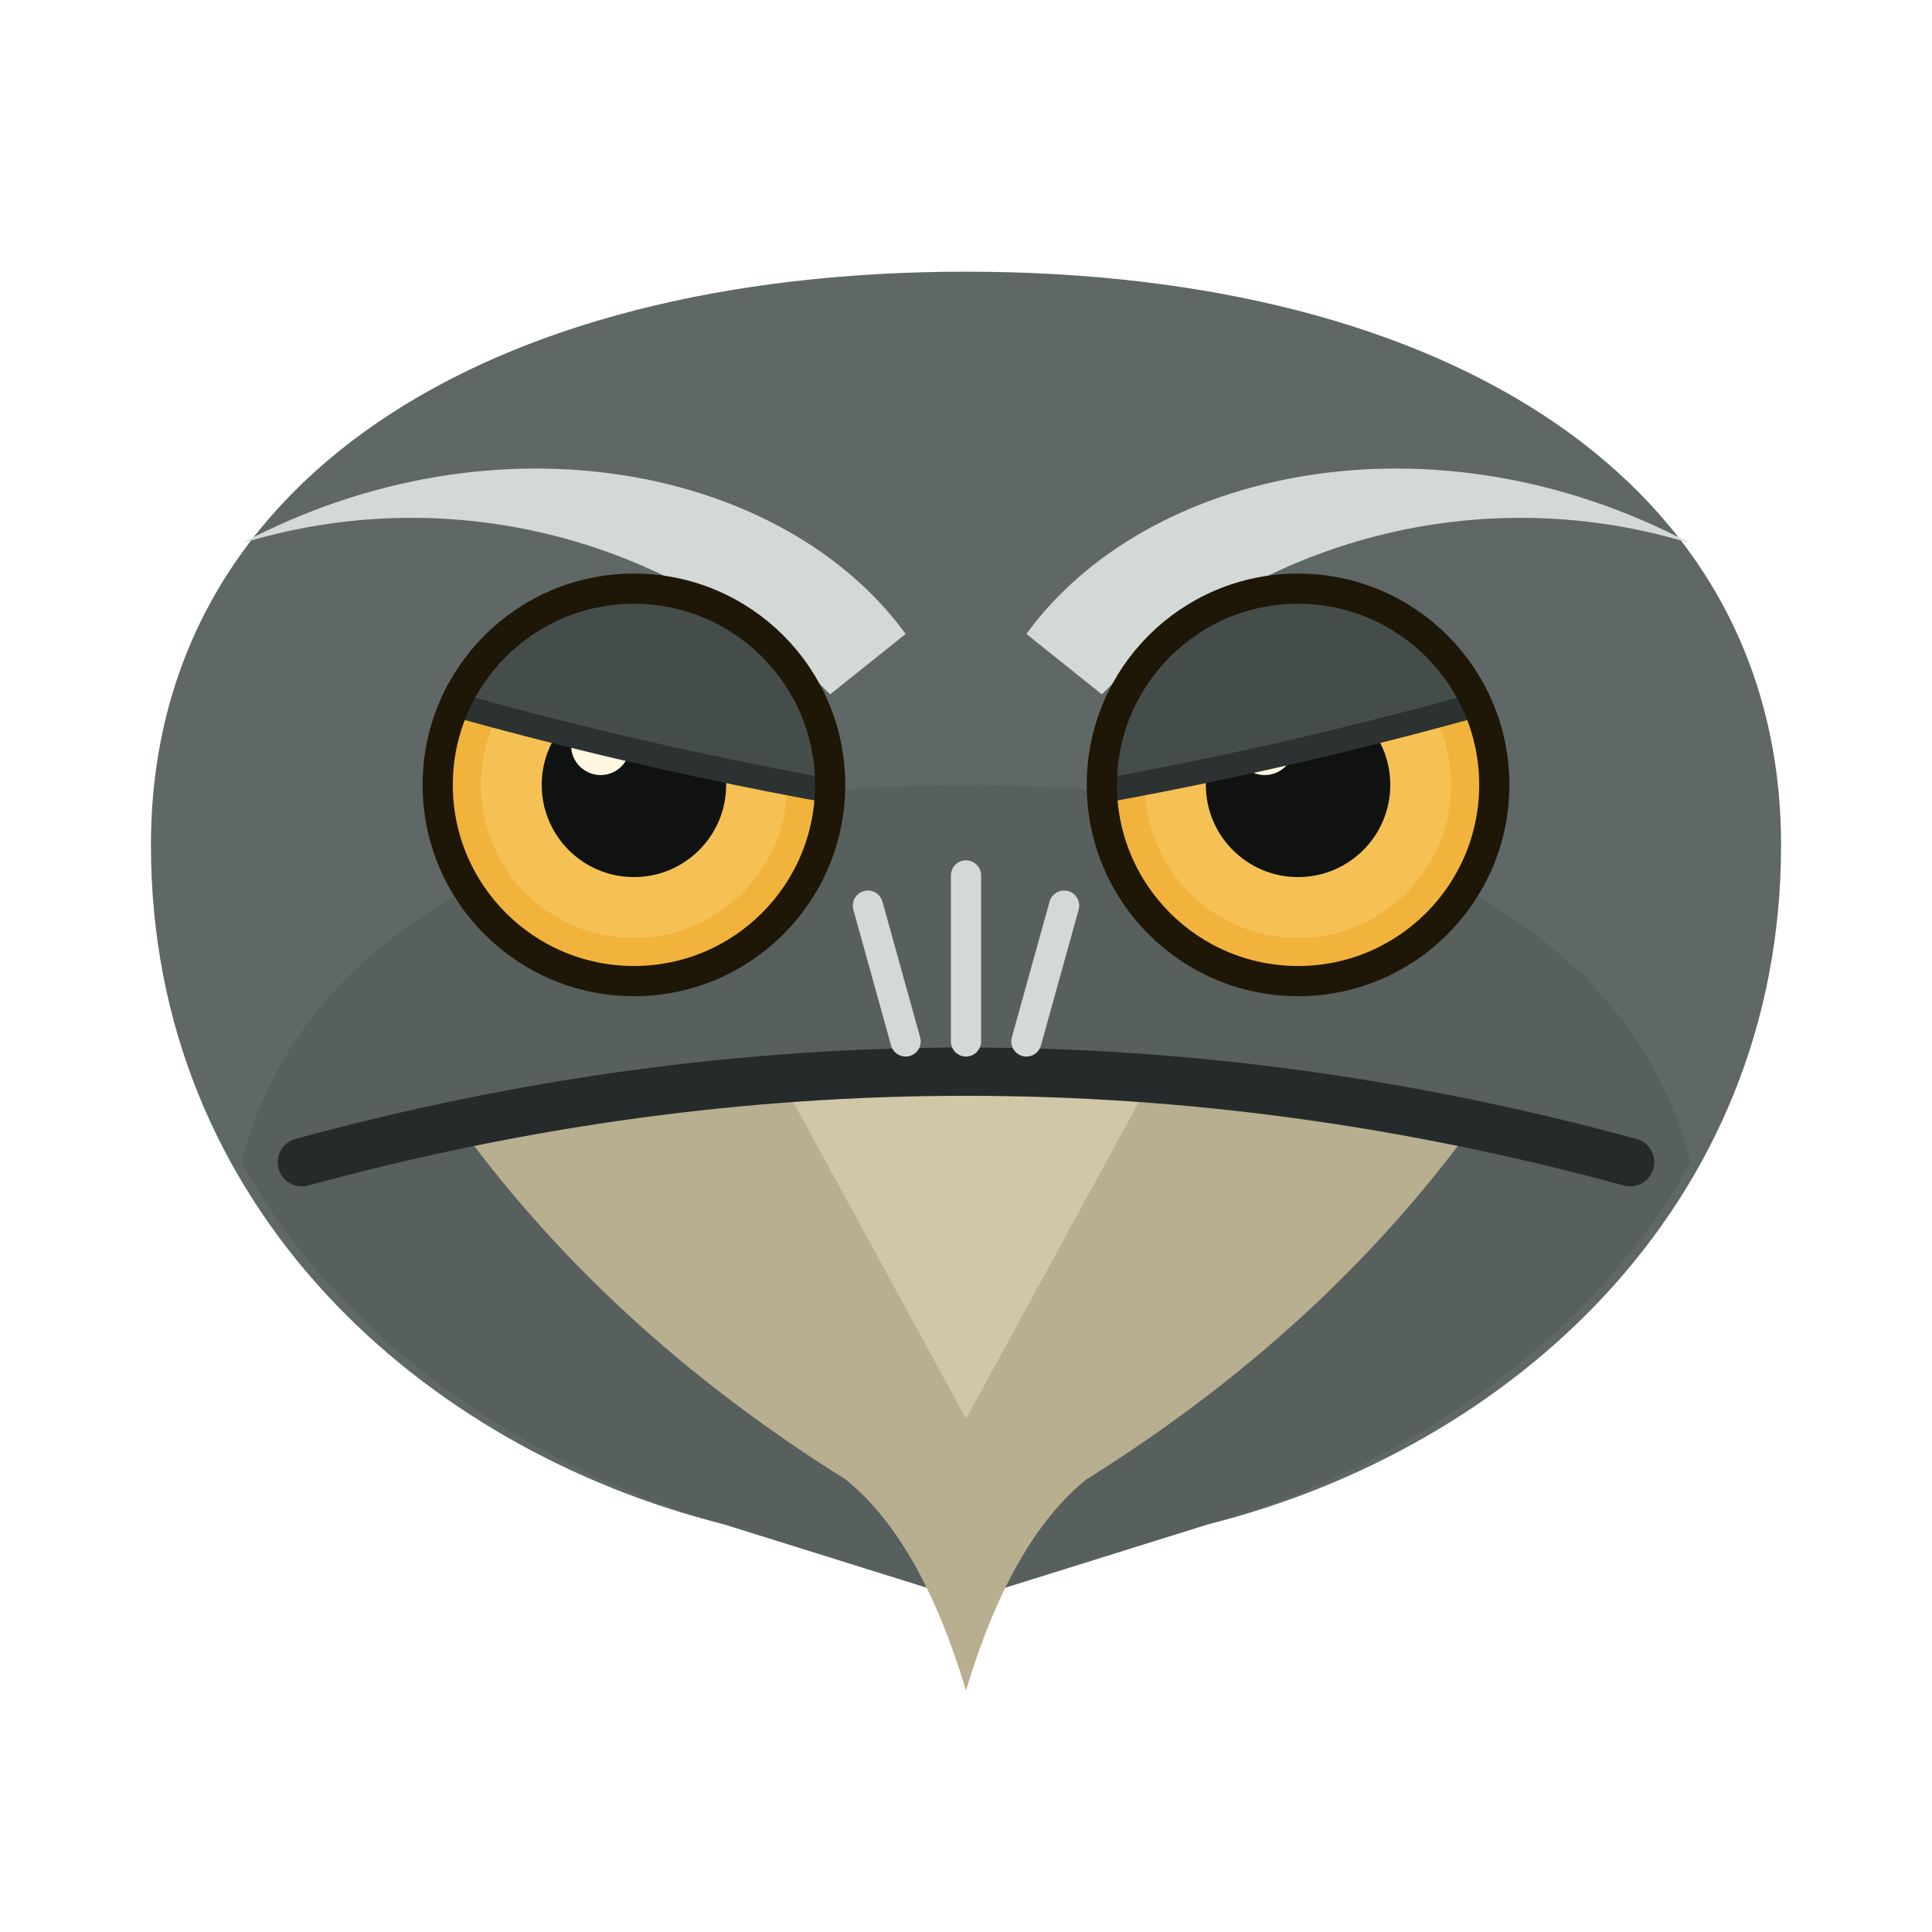
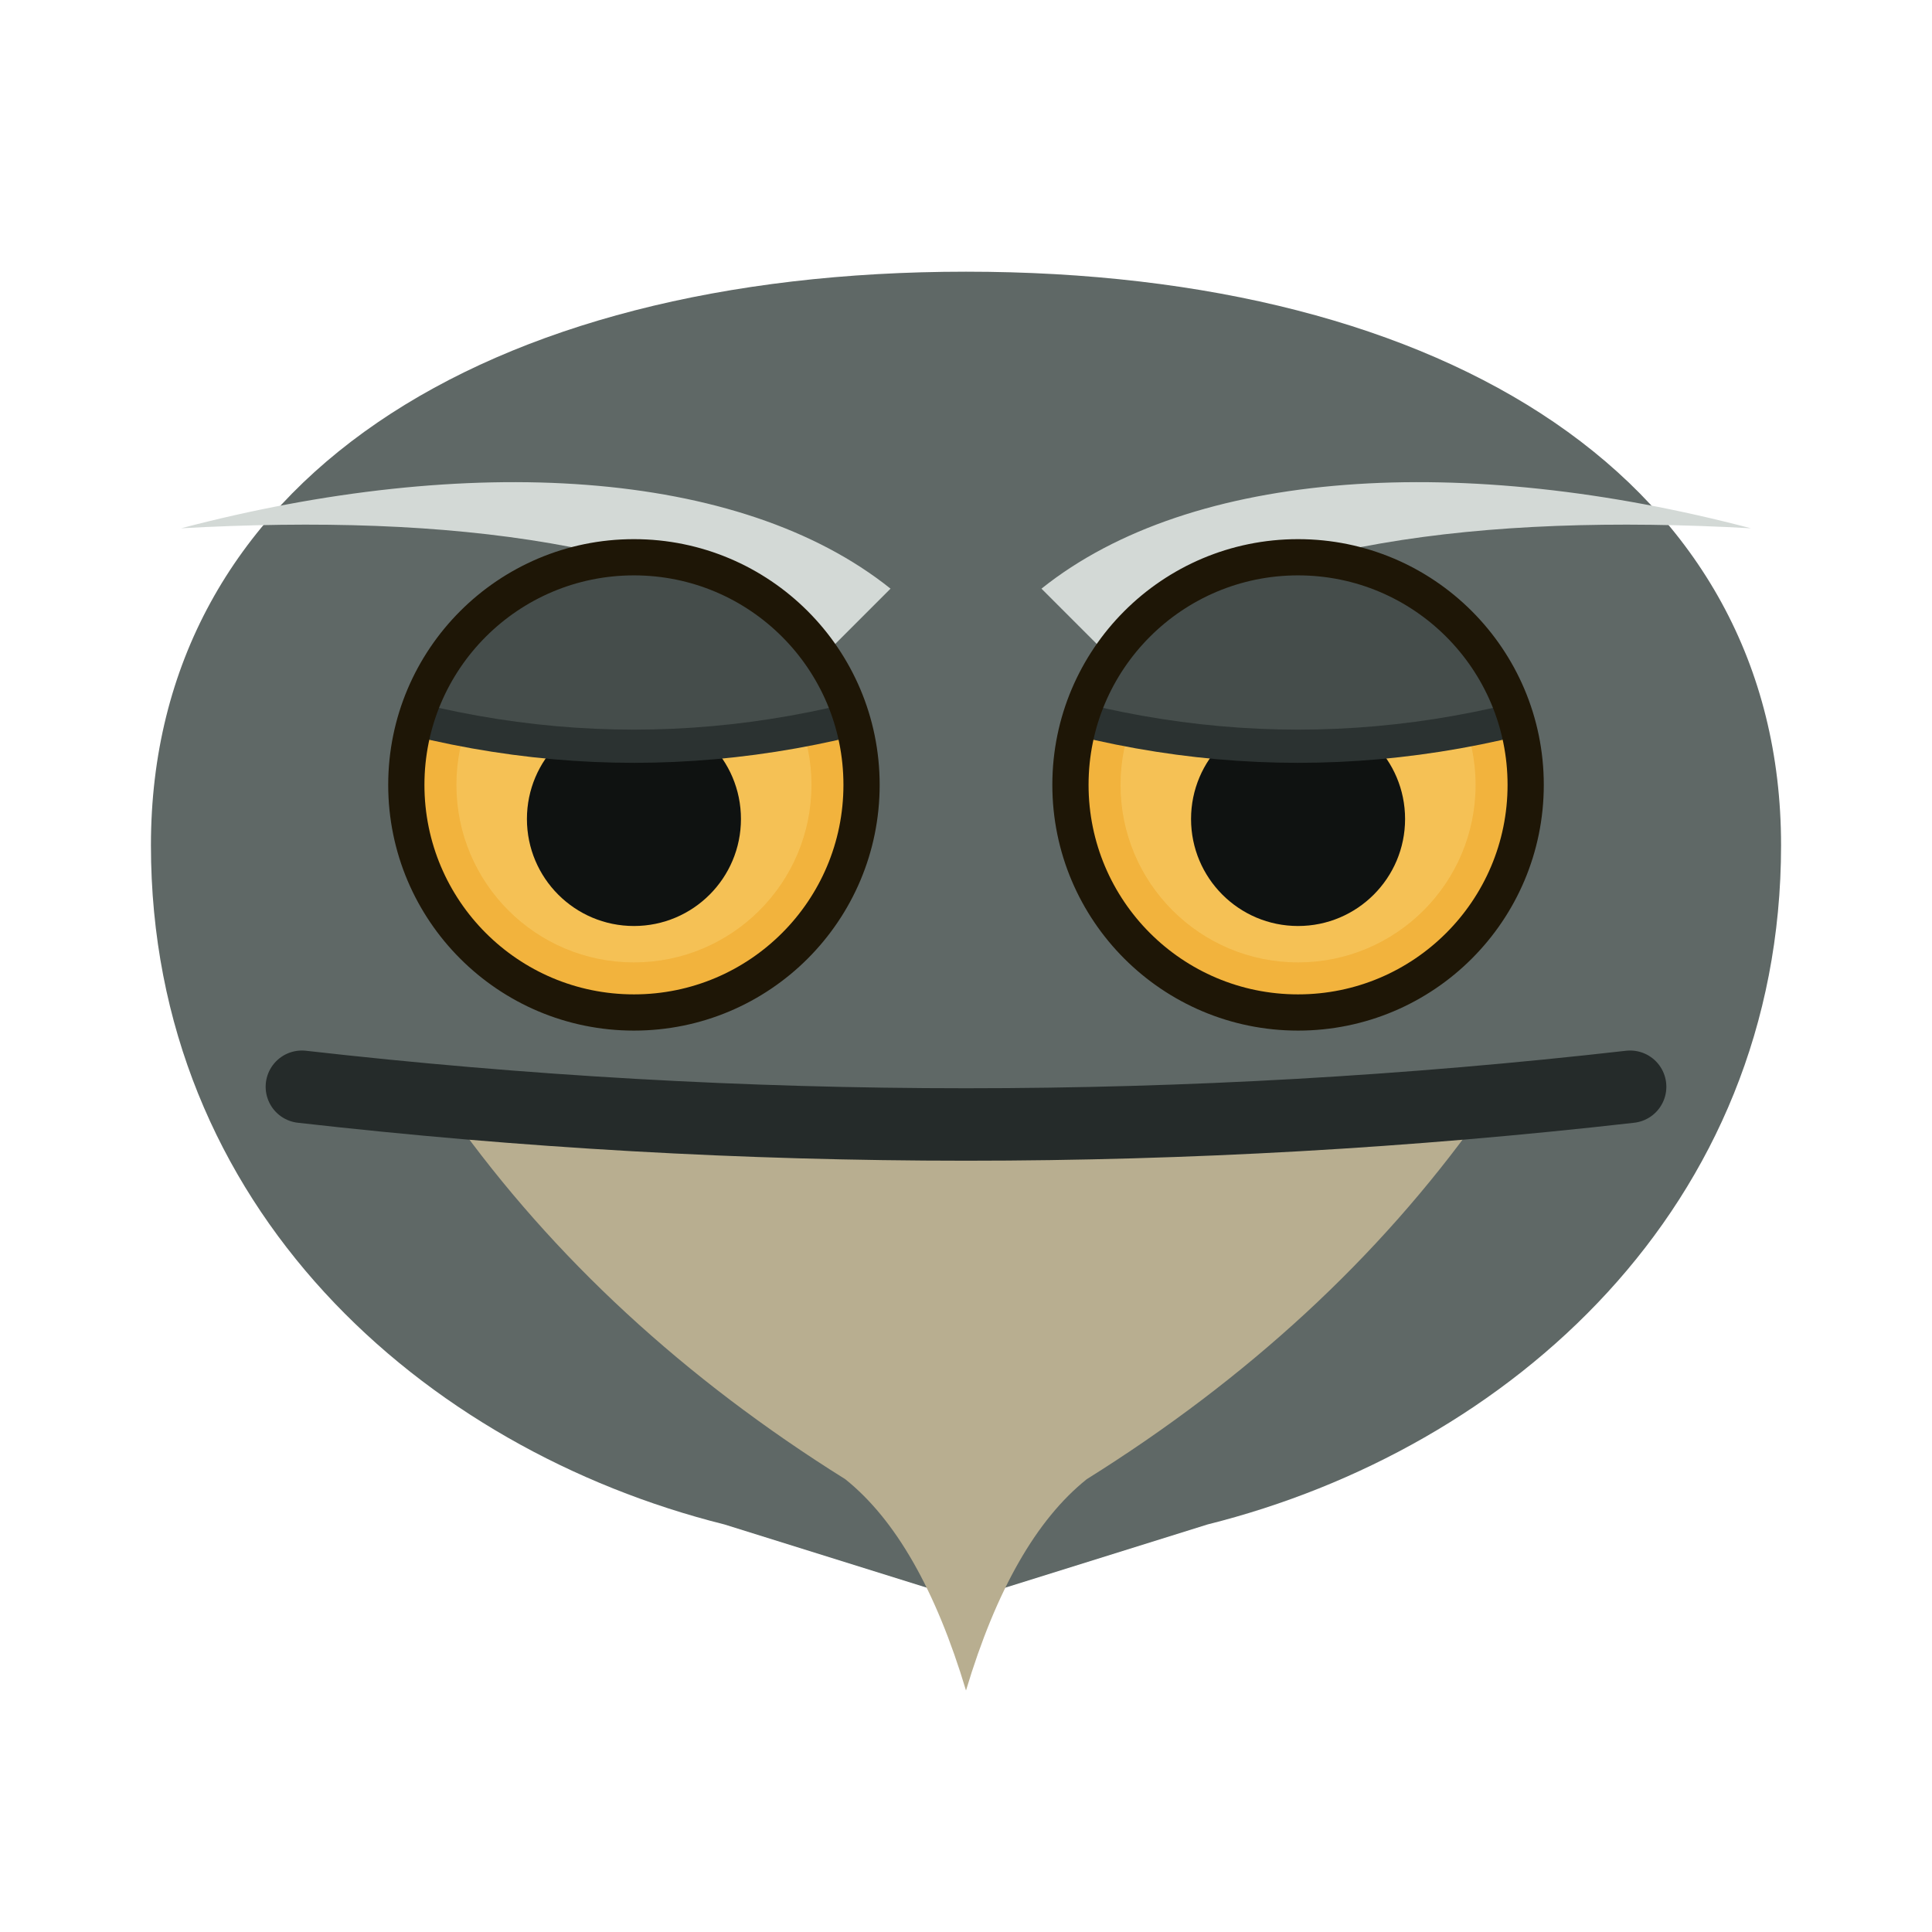
- <svg xmlns="http://www.w3.org/2000/svg" viewBox="0 0 128 128" width="128" height="128" role="img" aria-label="frogmouth">
+ <svg xmlns="http://www.w3.org/2000/svg" viewBox="0 0 128 128" width="128" height="128" role="img" aria-label="frogmouth (small)">
  <g transform="translate(0 0) scale(1)">
    <path fill="#5F6866" d="M10 56C10 32 32 18 64 18C96 18 118 32 118 56C118 80 100 96 80 101L64 106L48 101C28 96 10 80 10 56Z" />
-     <path fill="#4F5755" opacity="0.45" d="M16 77C20 61 38 52 64 52C90 52 108 61 112 77C106 88 94 97 80 101L64 106L48 101C34 97 22 88 16 77Z" />
-     <path fill="#D3D9D6" d="M60 42C52 31 33 27 16 36C29 32 44 35 55 46Z" />
-     <path fill="#D3D9D6" d="M68 42C76 31 95 27 112 36C99 32 84 35 73 46Z" />
+     <path fill="#D3D9D6" d="M59 39C49 31 31 30 12 35C30 34 45 36 55 43Z" />
+     <path fill="#D3D9D6" d="M69 39C79 31 97 30 116 35C98 34 83 36 73 43Z" />
    <g transform="translate(42 52)">
-       <clipPath id="e1">
-         <circle r="12.5" />
+       <clipPath id="e3">
+         <circle r="14.58" />
      </clipPath>
-       <circle r="13" fill="#F2B33D" />
-       <circle r="10.14" fill="#F7C860" opacity=".7" />
-       <g clip-path="url(#e1)">
-         <circle r="6.11" fill="#0F1211" />
-         <circle cx="-2.21" cy="-2.6" r="1.95" fill="#FFF7E2" />
+       <circle r="15.08" fill="#F2B33D" />
+       <circle r="11.76" fill="#F7C860" opacity=".7" />
+       <g clip-path="url(#e3)">
+         <circle cy="2.26" r="7.09" fill="#0F1211" />
        <g class="lid">
-           <path fill="#454D4B" d="M-18.2 -39H18.2V1.3Q0 -1.63 -18.2 -7.15Z" />
-           <path fill="none" stroke="#2B3231" stroke-width="1.6" stroke-linecap="round" d="M-18.2 -7.15Q0 -1.63 18.2 1.3" />
+           <path fill="#454D4B" d="M-21.11 -45.24H21.11V-6.33Q0 1.21 -21.11 -6.33Z" />
+           <path fill="none" stroke="#2B3231" stroke-width="2.2" stroke-linecap="round" d="M-21.11 -6.33Q0 1.21 21.11 -6.33" />
        </g>
      </g>
-       <circle r="13" fill="none" stroke="#1E1606" stroke-width="2" />
+       <circle r="15.08" fill="none" stroke="#1E1606" stroke-width="2.4" />
    </g>
    <g transform="translate(86 52)">
-       <clipPath id="e2">
-         <circle r="12.5" />
+       <clipPath id="e4">
+         <circle r="14.58" />
      </clipPath>
-       <circle r="13" fill="#F2B33D" />
-       <circle r="10.14" fill="#F7C860" opacity=".7" />
-       <g clip-path="url(#e2)">
-         <circle r="6.11" fill="#0F1211" />
-         <circle cx="-2.21" cy="-2.6" r="1.95" fill="#FFF7E2" />
+       <circle r="15.08" fill="#F2B33D" />
+       <circle r="11.76" fill="#F7C860" opacity=".7" />
+       <g clip-path="url(#e4)">
+         <circle cy="2.26" r="7.09" fill="#0F1211" />
        <g class="lid">
-           <path fill="#454D4B" d="M-18.2 -39H18.2V-7.15Q0 -1.63 -18.2 1.3Z" />
-           <path fill="none" stroke="#2B3231" stroke-width="1.6" stroke-linecap="round" d="M-18.2 1.3Q0 -1.63 18.2 -7.15" />
+           <path fill="#454D4B" d="M-21.11 -45.24H21.11V-6.33Q0 1.21 -21.11 -6.33Z" />
+           <path fill="none" stroke="#2B3231" stroke-width="2.2" stroke-linecap="round" d="M-21.11 -6.33Q0 1.21 21.11 -6.33" />
        </g>
      </g>
-       <circle r="13" fill="none" stroke="#1E1606" stroke-width="2" />
+       <circle r="15.08" fill="none" stroke="#1E1606" stroke-width="2.4" />
    </g>
-     <path fill="#B8AE90" d="M30 74Q64 68 98 74Q88 88 72 98Q67 102 64 112Q61 102 56 98Q40 88 30 74Z" />
-     <path fill="#D0C7A9" d="M52 72Q64 70 76 72L64 94Z" />
-     <path fill="none" stroke="#252B2A" stroke-width="3.2" stroke-linecap="round" d="M20 77Q42 71 64 71Q86 71 108 77" />
-     <path fill="none" stroke="#D3D9D6" stroke-width="2" stroke-linecap="round" d="M64 69V58M60 69L57.5 60M68 69L70.5 60" />
+     <path fill="#B8AE90" d="M30 74Q64 71 98 74Q88 88 72 98Q67 102 64 112Q61 102 56 98Q40 88 30 74Z" />
+     <path fill="none" stroke="#252B2A" stroke-width="4.8" stroke-linecap="round" d="M20 72Q42 74.5 64 74.5Q86 74.5 108 72" />
  </g>
</svg>
